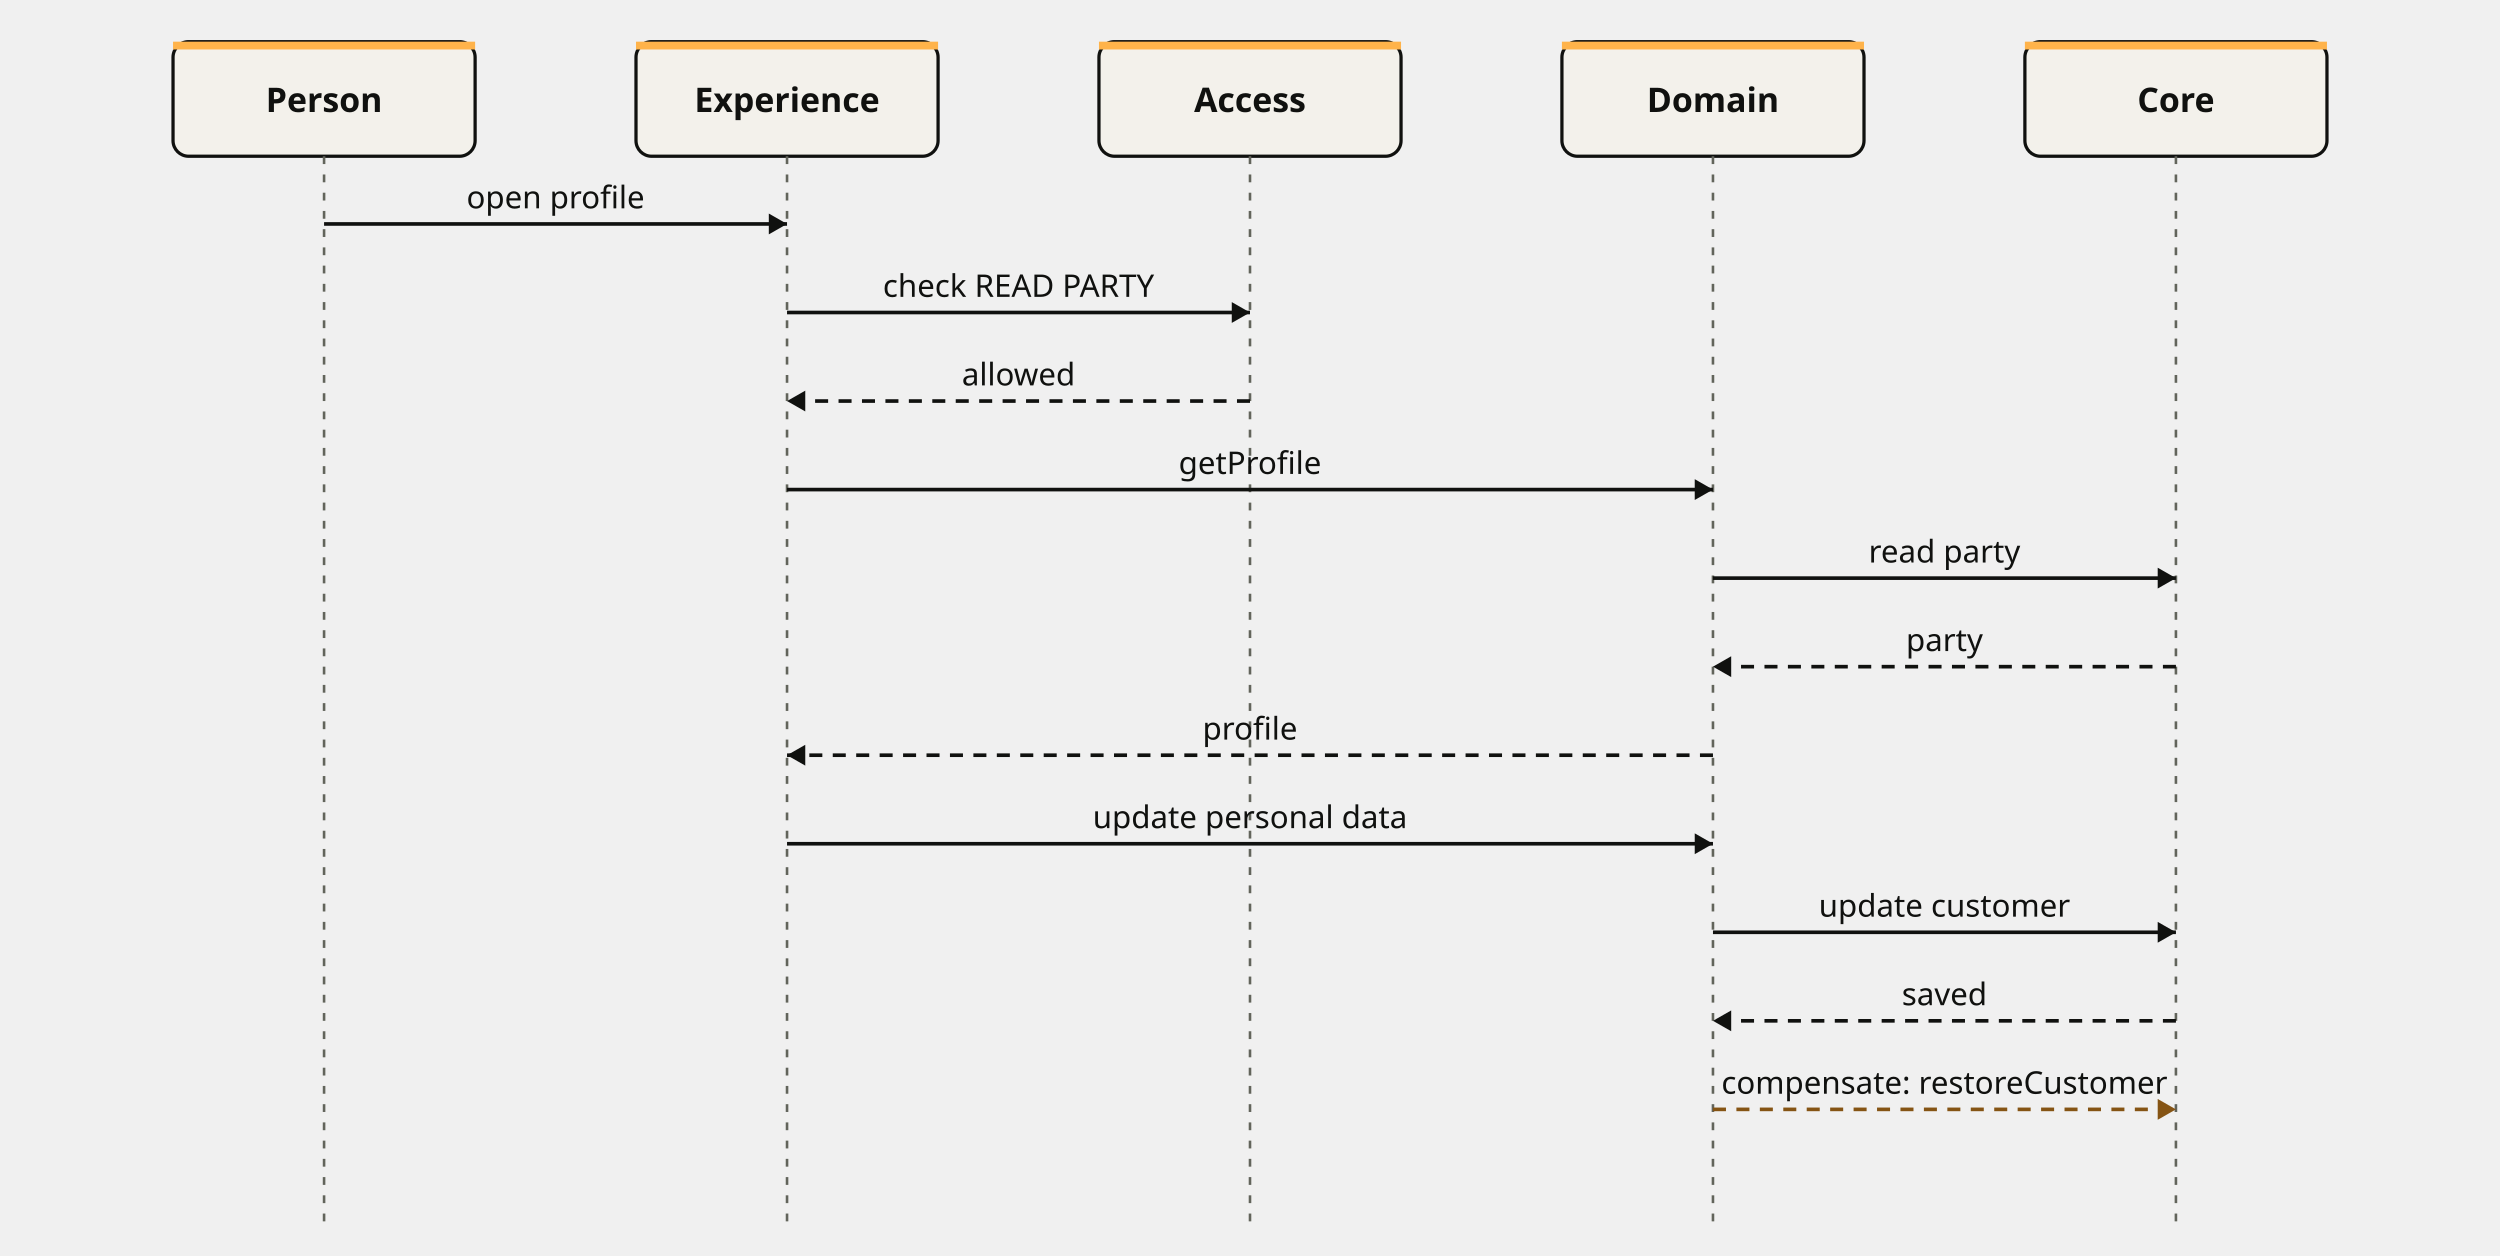
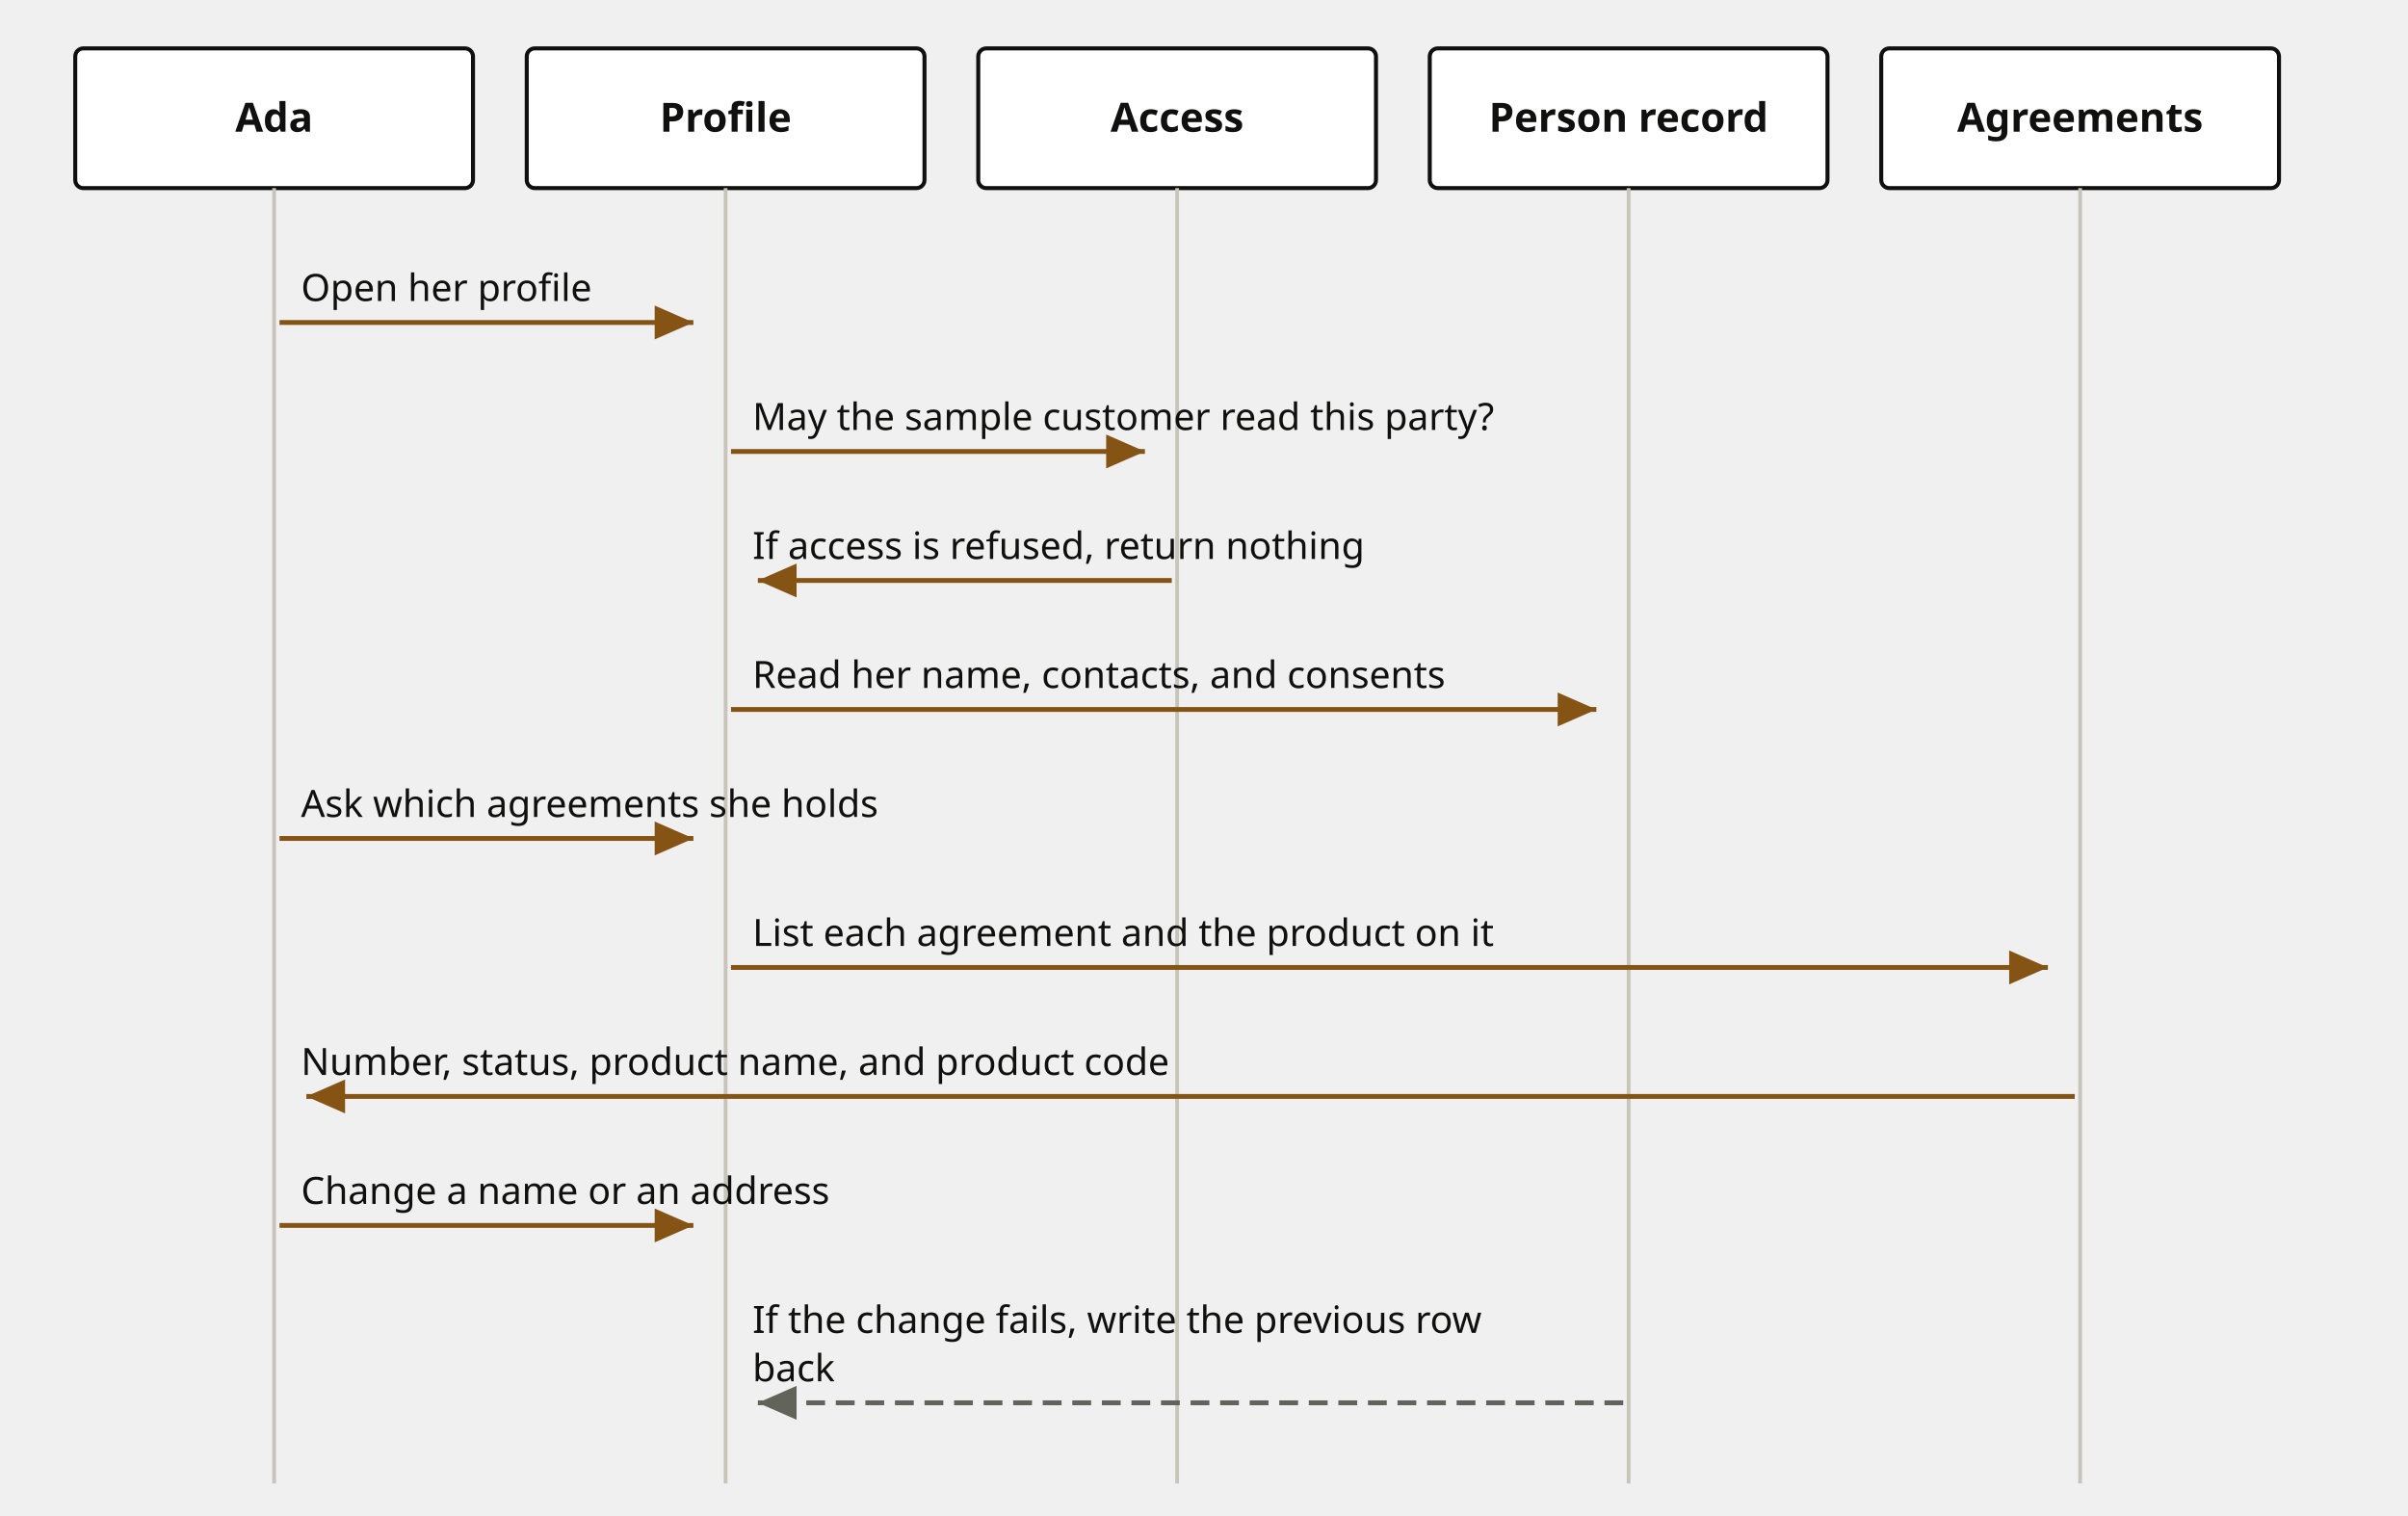
- <svg xmlns="http://www.w3.org/2000/svg" viewBox="0 0 960 482" role="img">
-   <style>text{font-family:Manrope,system-ui,sans-serif}</style>
-   <rect x="66.444" y="16" width="116" height="44" rx="6" fill="#f3f1eb" stroke="#10110f" stroke-width="1.25" />
-   <rect x="66.444" y="16" width="116" height="3" fill="#ffb34a" />
-   <text x="124.444" y="43" fill="#10110f" font-size="13" font-weight="700" text-anchor="middle">Person</text>
-   <line x1="124.444" y1="60" x2="124.444" y2="470" stroke="#62645b" stroke-width="1" stroke-dasharray="3 4" />
-   <rect x="244.222" y="16" width="116" height="44" rx="6" fill="#f3f1eb" stroke="#10110f" stroke-width="1.25" />
-   <rect x="244.222" y="16" width="116" height="3" fill="#ffb34a" />
-   <text x="302.222" y="43" fill="#10110f" font-size="13" font-weight="700" text-anchor="middle">Experience</text>
-   <line x1="302.222" y1="60" x2="302.222" y2="470" stroke="#62645b" stroke-width="1" stroke-dasharray="3 4" />
-   <rect x="422.0" y="16" width="116" height="44" rx="6" fill="#f3f1eb" stroke="#10110f" stroke-width="1.25" />
-   <rect x="422.0" y="16" width="116" height="3" fill="#ffb34a" />
-   <text x="480.0" y="43" fill="#10110f" font-size="13" font-weight="700" text-anchor="middle">Access</text>
-   <line x1="480.0" y1="60" x2="480.0" y2="470" stroke="#62645b" stroke-width="1" stroke-dasharray="3 4" />
-   <rect x="599.778" y="16" width="116" height="44" rx="6" fill="#f3f1eb" stroke="#10110f" stroke-width="1.25" />
-   <rect x="599.778" y="16" width="116" height="3" fill="#ffb34a" />
-   <text x="657.778" y="43" fill="#10110f" font-size="13" font-weight="700" text-anchor="middle">Domain</text>
-   <line x1="657.778" y1="60" x2="657.778" y2="470" stroke="#62645b" stroke-width="1" stroke-dasharray="3 4" />
-   <rect x="777.556" y="16" width="116" height="44" rx="6" fill="#f3f1eb" stroke="#10110f" stroke-width="1.25" />
-   <rect x="777.556" y="16" width="116" height="3" fill="#ffb34a" />
-   <text x="835.556" y="43" fill="#10110f" font-size="13" font-weight="700" text-anchor="middle">Core</text>
-   <line x1="835.556" y1="60" x2="835.556" y2="470" stroke="#62645b" stroke-width="1" stroke-dasharray="3 4" />
-   <line x1="124.444" y1="86" x2="302.222" y2="86" stroke="#10110f" stroke-width="1.4" />
-   <polygon points="302.222,86 295.222,82 295.222,90" fill="#10110f" />
-   <text x="213.333" y="80" fill="#10110f" font-size="12" text-anchor="middle">open profile</text>
-   <line x1="302.222" y1="120" x2="480.0" y2="120" stroke="#10110f" stroke-width="1.4" />
-   <polygon points="480.0,120 473.0,116 473.0,124" fill="#10110f" />
-   <text x="391.111" y="114" fill="#10110f" font-size="12" text-anchor="middle">check READ PARTY</text>
-   <line x1="480.0" y1="154" x2="302.222" y2="154" stroke="#10110f" stroke-width="1.4" stroke-dasharray="5 4" />
-   <polygon points="302.222,154 309.222,150 309.222,158" fill="#10110f" />
-   <text x="391.111" y="148" fill="#10110f" font-size="12" text-anchor="middle">allowed</text>
-   <line x1="302.222" y1="188" x2="657.778" y2="188" stroke="#10110f" stroke-width="1.4" />
-   <polygon points="657.778,188 650.778,184 650.778,192" fill="#10110f" />
-   <text x="480.0" y="182" fill="#10110f" font-size="12" text-anchor="middle">getProfile</text>
-   <line x1="657.778" y1="222" x2="835.556" y2="222" stroke="#10110f" stroke-width="1.4" />
-   <polygon points="835.556,222 828.556,218 828.556,226" fill="#10110f" />
-   <text x="746.667" y="216" fill="#10110f" font-size="12" text-anchor="middle">read party</text>
-   <line x1="835.556" y1="256" x2="657.778" y2="256" stroke="#10110f" stroke-width="1.4" stroke-dasharray="5 4" />
-   <polygon points="657.778,256 664.778,252 664.778,260" fill="#10110f" />
-   <text x="746.667" y="250" fill="#10110f" font-size="12" text-anchor="middle">party</text>
-   <line x1="657.778" y1="290" x2="302.222" y2="290" stroke="#10110f" stroke-width="1.4" stroke-dasharray="5 4" />
-   <polygon points="302.222,290 309.222,286 309.222,294" fill="#10110f" />
-   <text x="480.0" y="284" fill="#10110f" font-size="12" text-anchor="middle">profile</text>
-   <line x1="302.222" y1="324" x2="657.778" y2="324" stroke="#10110f" stroke-width="1.4" />
-   <polygon points="657.778,324 650.778,320 650.778,328" fill="#10110f" />
-   <text x="480.0" y="318" fill="#10110f" font-size="12" text-anchor="middle">update personal data</text>
-   <line x1="657.778" y1="358" x2="835.556" y2="358" stroke="#10110f" stroke-width="1.4" />
-   <polygon points="835.556,358 828.556,354 828.556,362" fill="#10110f" />
-   <text x="746.667" y="352" fill="#10110f" font-size="12" text-anchor="middle">update customer</text>
-   <line x1="835.556" y1="392" x2="657.778" y2="392" stroke="#10110f" stroke-width="1.4" stroke-dasharray="5 4" />
-   <polygon points="657.778,392 664.778,388 664.778,396" fill="#10110f" />
-   <text x="746.667" y="386" fill="#10110f" font-size="12" text-anchor="middle">saved</text>
-   <line x1="657.778" y1="426" x2="835.556" y2="426" stroke="#855414" stroke-width="1.4" stroke-dasharray="5 4" />
-   <polygon points="835.556,426 828.556,422 828.556,430" fill="#855414" />
-   <text x="746.667" y="420" fill="#10110f" font-size="12" text-anchor="middle">compensate: restoreCustomer</text>
+ <svg xmlns="http://www.w3.org/2000/svg" viewBox="0 0 896 564" width="896" height="564" role="img">
+   <style>
+ text { font-family: Manrope, system-ui, sans-serif; fill: #10110f; }
+ .box { fill: #ffffff; stroke: #10110f; stroke-width: 1.5; }
+ .life { stroke: #c8c4ba; stroke-width: 1.4; }
+ .arr { stroke: #855414; stroke-width: 1.8; fill: none; }
+ .dash { stroke: #62645b; stroke-width: 1.8; fill: none; stroke-dasharray: 7 4; }
+ .name { font-size: 15px; font-weight: 700; }
+ .lab { font-size: 14px; }
+ </style>
+   <defs>
+     <marker id="ah" markerWidth="9" markerHeight="9" refX="8" refY="3.5" orient="auto">
+       <path d="M0,0 L8,3.5 L0,7 Z" fill="#855414" />
+     </marker>
+     <marker id="dh" markerWidth="9" markerHeight="9" refX="8" refY="3.5" orient="auto">
+       <path d="M0,0 L8,3.5 L0,7 Z" fill="#62645b" />
+     </marker>
+   </defs>
+   <rect class="box" x="28" y="18" width="148" height="52" rx="3" />
+   <text class="name" x="102.0" y="49.0" text-anchor="middle">Ada</text>
+   <line class="life" x1="102.0" y1="70" x2="102.0" y2="552" />
+   <rect class="box" x="196" y="18" width="148" height="52" rx="3" />
+   <text class="name" x="270.0" y="49.0" text-anchor="middle">Profile</text>
+   <line class="life" x1="270.0" y1="70" x2="270.0" y2="552" />
+   <rect class="box" x="364" y="18" width="148" height="52" rx="3" />
+   <text class="name" x="438.0" y="49.0" text-anchor="middle">Access</text>
+   <line class="life" x1="438.0" y1="70" x2="438.0" y2="552" />
+   <rect class="box" x="532" y="18" width="148" height="52" rx="3" />
+   <text class="name" x="606.0" y="49.0" text-anchor="middle">Person record</text>
+   <line class="life" x1="606.0" y1="70" x2="606.0" y2="552" />
+   <rect class="box" x="700" y="18" width="148" height="52" rx="3" />
+   <text class="name" x="774.0" y="49.0" text-anchor="middle">Agreements</text>
+   <line class="life" x1="774.0" y1="70" x2="774.0" y2="552" />
+   <text class="lab" x="112.0" y="112">Open her profile</text>
+   <line class="arr" x1="104.0" y1="120" x2="258.0" y2="120" marker-end="url(#ah)" />
+   <text class="lab" x="280.0" y="160">May the sample customer read this party?</text>
+   <line class="arr" x1="272.0" y1="168" x2="426.0" y2="168" marker-end="url(#ah)" />
+   <text class="lab" x="280.0" y="208">If access is refused, return nothing</text>
+   <line class="arr" x1="436.0" y1="216" x2="282.0" y2="216" marker-end="url(#ah)" />
+   <text class="lab" x="280.0" y="256">Read her name, contacts, and consents</text>
+   <line class="arr" x1="272.0" y1="264" x2="594.0" y2="264" marker-end="url(#ah)" />
+   <text class="lab" x="112.0" y="304">Ask which agreements she holds</text>
+   <line class="arr" x1="104.0" y1="312" x2="258.0" y2="312" marker-end="url(#ah)" />
+   <text class="lab" x="280.0" y="352">List each agreement and the product on it</text>
+   <line class="arr" x1="272.0" y1="360" x2="762.0" y2="360" marker-end="url(#ah)" />
+   <text class="lab" x="112.0" y="400">Number, status, product name, and product code</text>
+   <line class="arr" x1="772.0" y1="408" x2="114.0" y2="408" marker-end="url(#ah)" />
+   <text class="lab" x="112.0" y="448">Change a name or an address</text>
+   <line class="arr" x1="104.0" y1="456" x2="258.0" y2="456" marker-end="url(#ah)" />
+   <text class="lab" x="280.0" y="496">If the change fails, write the previous row</text>
+   <text class="lab" x="280.0" y="514">back</text>
+   <line class="dash" x1="604.0" y1="522" x2="282.0" y2="522" marker-end="url(#dh)" />
</svg>
